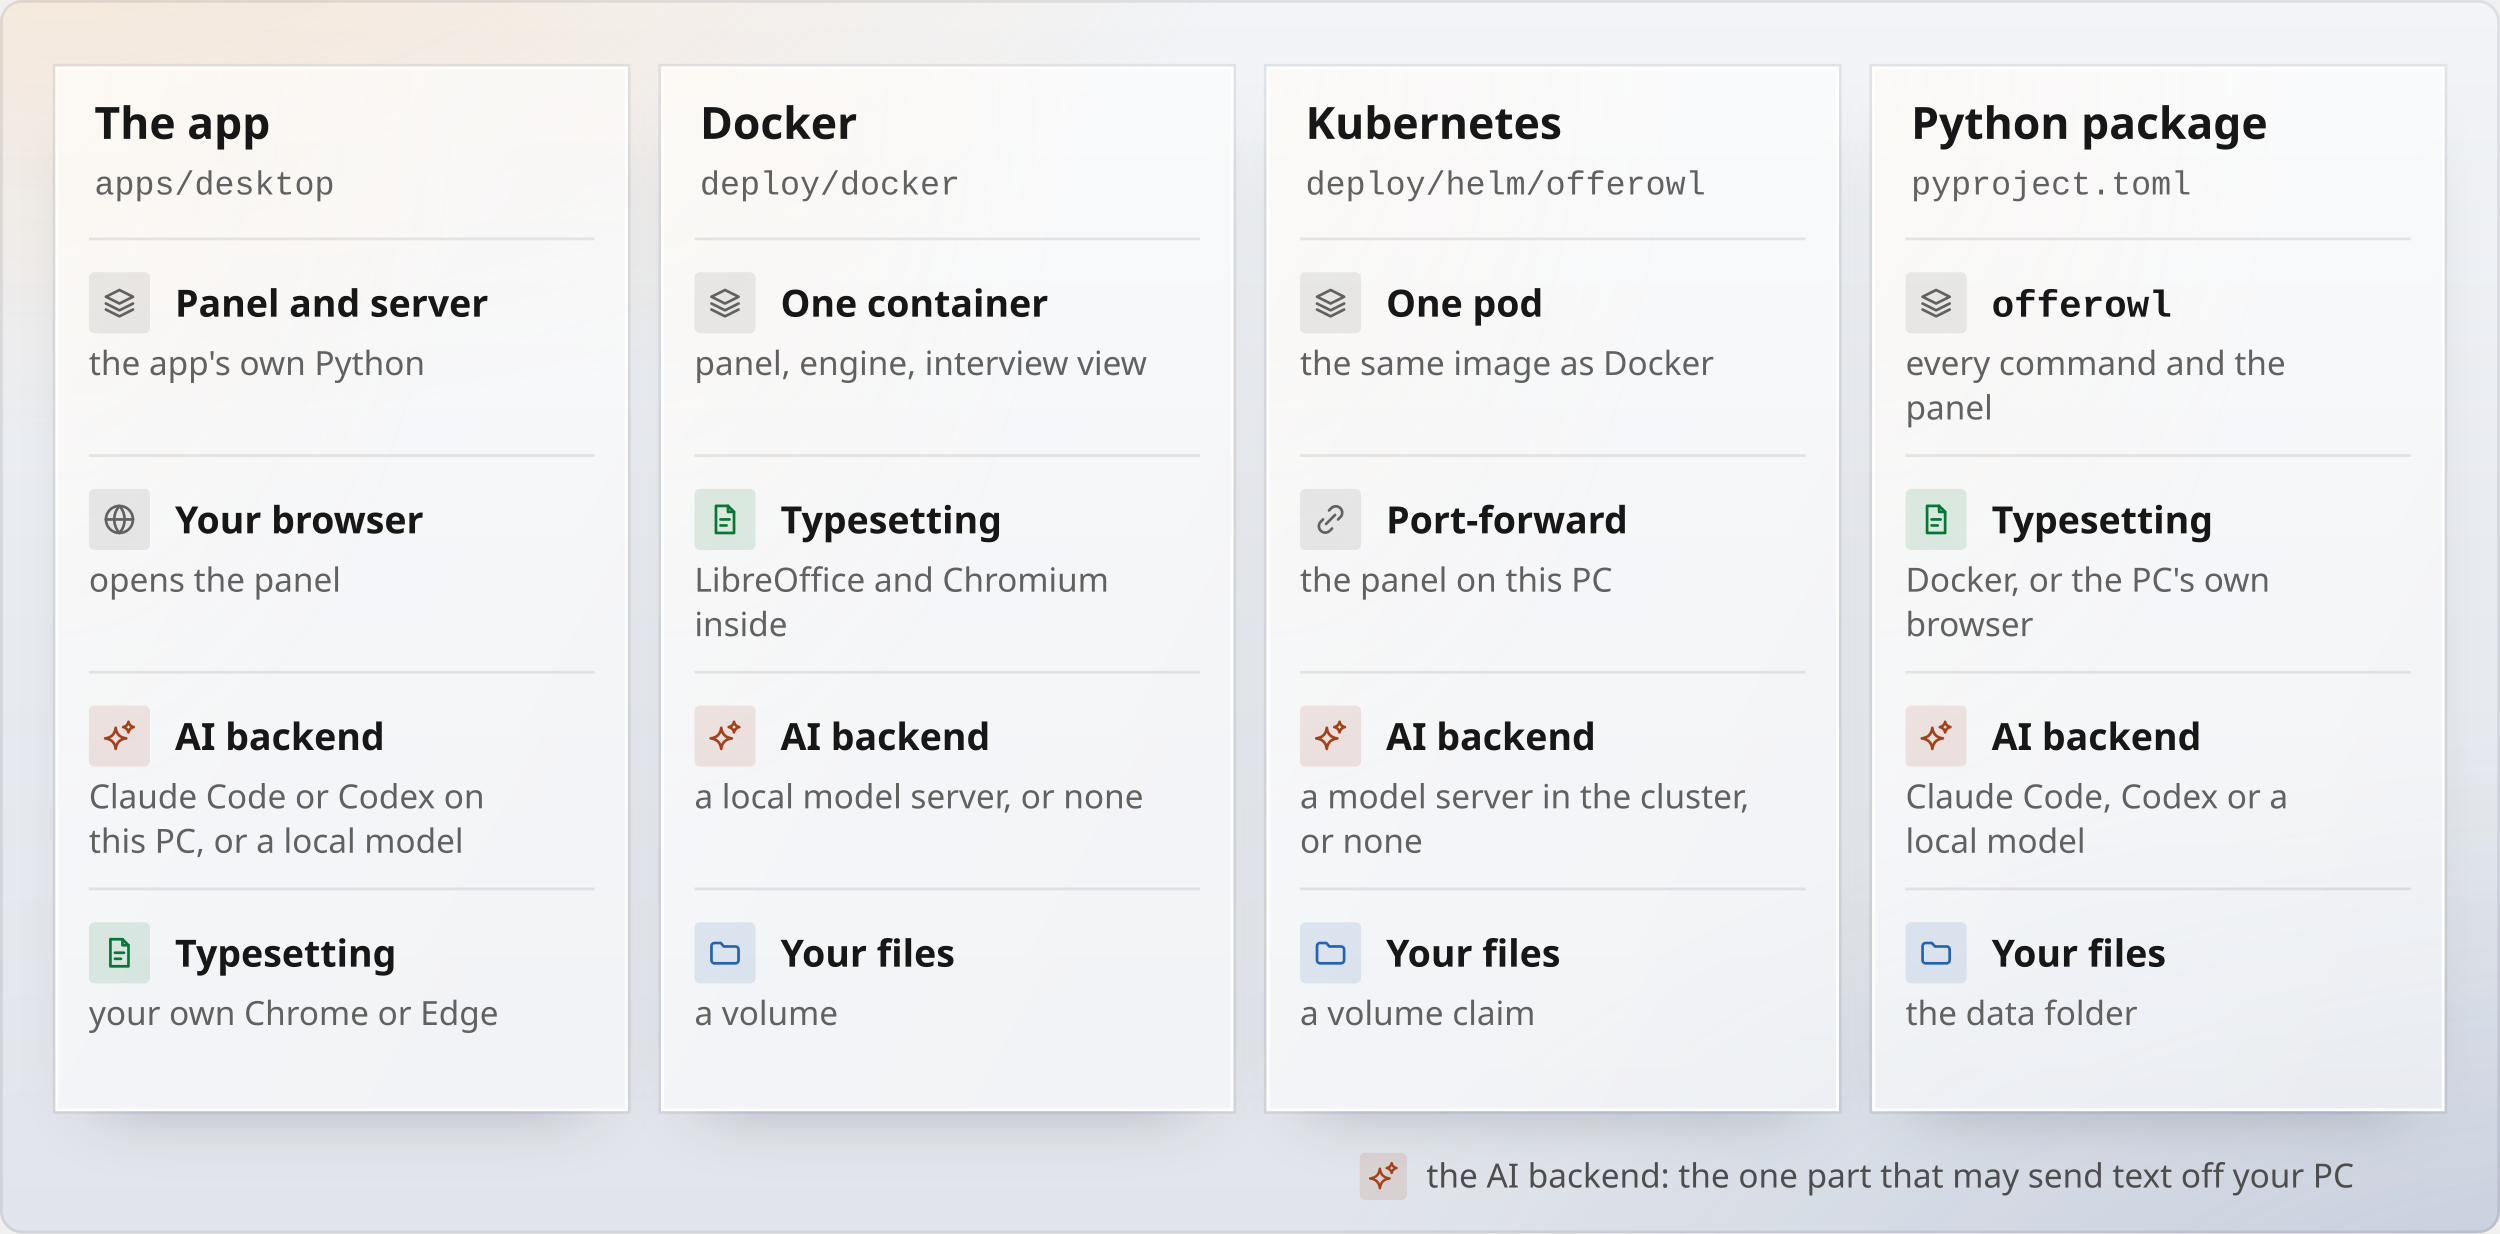
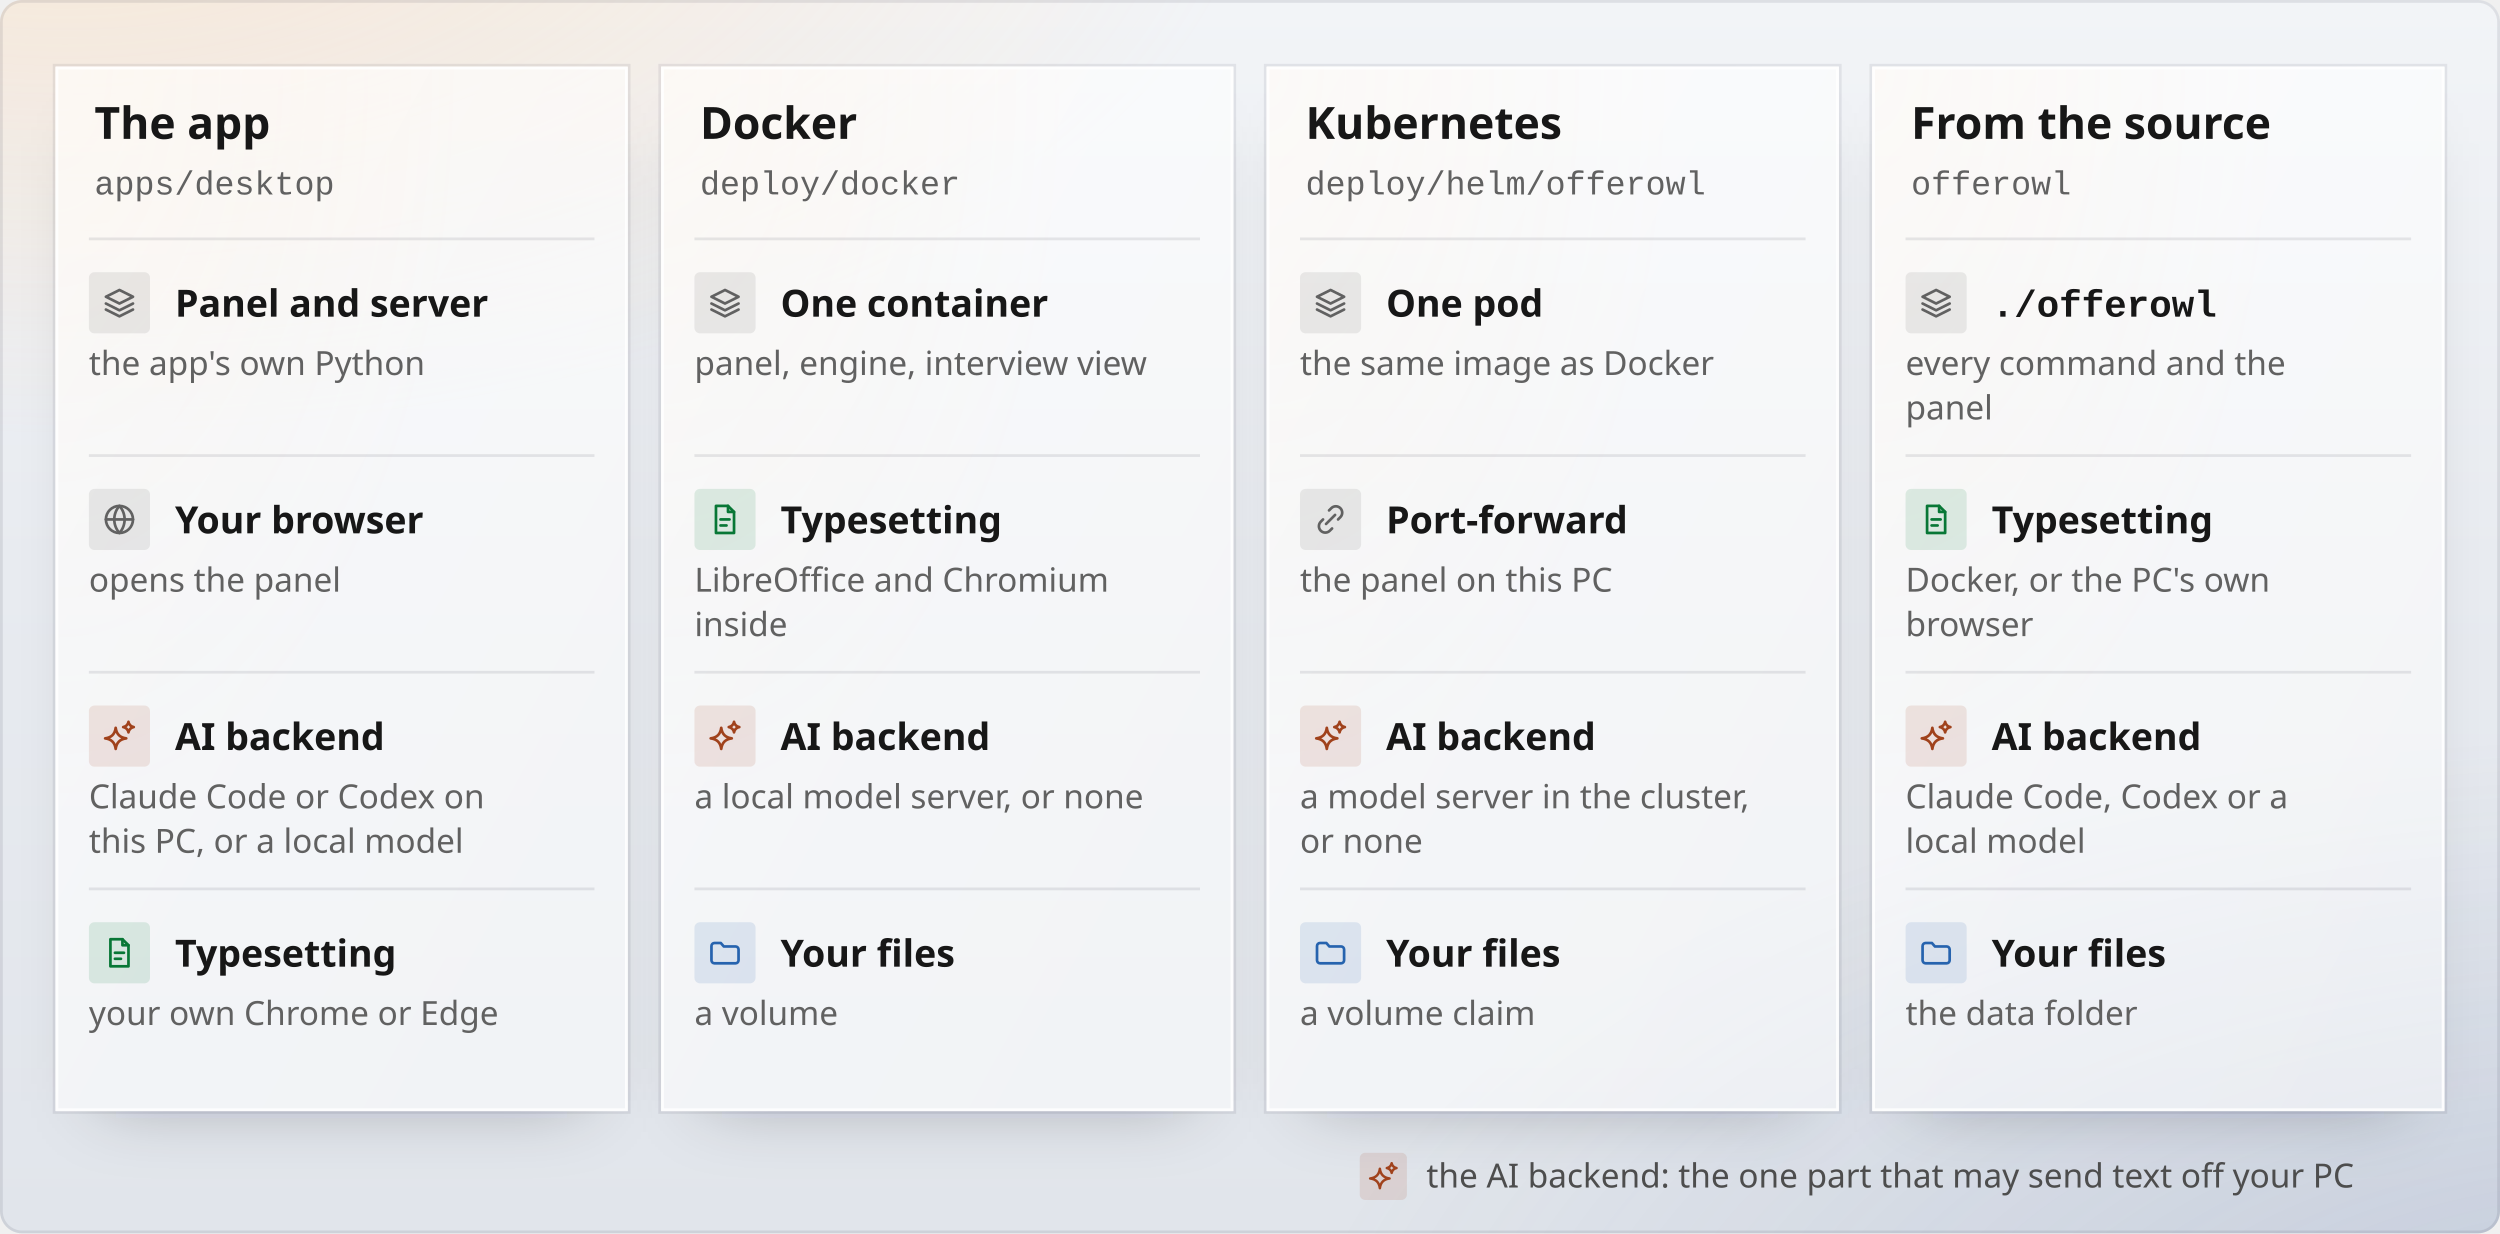
- <svg xmlns="http://www.w3.org/2000/svg" viewBox="0 0 900 444" width="900" height="444" font-family="Pretendard, -apple-system, BlinkMacSystemFont, 'Segoe UI', 'Noto Sans', Helvetica, Arial, sans-serif" role="img" aria-label="Four ways to run Offerowl. The app is one file that starts the panel and its server on your PC and typesets with the browser you already have. The container runs the panel, the engine, the interview view and the typesetting tools together, with a volume for your files. The Helm chart runs the same in one pod with a volume claim, reached by a port-forward. The Python package gives the offerowl command and the panel, and typesets with Docker or with the browser already on your PC">
+ <svg xmlns="http://www.w3.org/2000/svg" viewBox="0 0 900 444" width="900" height="444" font-family="Pretendard, -apple-system, BlinkMacSystemFont, 'Segoe UI', 'Noto Sans', Helvetica, Arial, sans-serif" role="img" aria-label="Four ways to run Offerowl. The app is one file that starts the panel and its server on your PC and typesets with the browser you already have. The container runs the panel, the engine, the interview view and the typesetting tools together, with a volume for your files. The Helm chart runs the same in one pod with a volume claim, reached by a port-forward. From the source, the launcher gives every command and the panel, and typesets with Docker or with the browser already on your PC">
  <defs>
    <linearGradient id="desk" x1="0" y1="0" x2="0" y2="1">
      <stop offset="0" stop-color="#f2f4f7" />
      <stop offset=".46" stop-color="#e8ebf0" />
      <stop offset="1" stop-color="#e1e5eb" />
    </linearGradient>
    <radialGradient id="lamp" cx=".03" cy="-.12" r=".74">
      <stop offset="0" stop-color="#ffc88a" stop-opacity="0.32" />
      <stop offset=".64" stop-color="#ffc88a" stop-opacity="0" />
    </radialGradient>
    <radialGradient id="shade" cx="1.06" cy="1.14" r=".88">
      <stop offset="0" stop-color="#425c94" stop-opacity="0.2" />
      <stop offset=".62" stop-color="#425c94" stop-opacity="0" />
    </radialGradient>
    <linearGradient id="sheen" x1="0" y1="0" x2="1" y2="1">
      <stop offset="0" stop-color="#ffffff" stop-opacity="0.5" />
      <stop offset=".55" stop-color="#ffffff" stop-opacity="0.08" />
      <stop offset="1" stop-color="#ffffff" stop-opacity="0" />
    </linearGradient>
    <radialGradient id="lampbox" cx="0" cy="0" r="1.3">
      <stop offset="0" stop-color="#ffbe6e" stop-opacity="0.075" />
      <stop offset=".55" stop-color="#ffbe6e" stop-opacity="0" />
    </radialGradient>
    <linearGradient id="rainbow" x1="0" y1="0" x2="1" y2=".18">
      <stop offset="0.000" stop-color="#ff4d6d" />
      <stop offset="0.143" stop-color="#ffb347" />
      <stop offset="0.286" stop-color="#f2e14c" />
      <stop offset="0.429" stop-color="#4cd97b" />
      <stop offset="0.571" stop-color="#4cc9f0" />
      <stop offset="0.714" stop-color="#7b61ff" />
      <stop offset="0.857" stop-color="#e84cf0" />
      <stop offset="1.000" stop-color="#ff4d6d" />
    </linearGradient>
    <filter id="soft" filterUnits="userSpaceOnUse" x="0" y="0" width="900" height="444">
      <feGaussianBlur stdDeviation="13" />
    </filter>
    <filter id="sheet" x="-20%" y="-20%" width="150%" height="170%">
      <feGaussianBlur in="SourceAlpha" stdDeviation="4" />
      <feOffset dx="3" dy="5" result="b" />
      <feFlood flood-color="#281e0f" flood-opacity="0.16" />
      <feComposite in2="b" operator="in" />
      <feMerge>
        <feMergeNode />
        <feMergeNode in="SourceGraphic" />
      </feMerge>
    </filter>
    <clipPath id="o1">
      <path clip-rule="evenodd" d="M-40,-40 H940 V484 H-40 Z M20.0,24.0 H226.0 V400.0 H20.0 Z" />
    </clipPath>
    <clipPath id="i1">
      <path d="M20.0,24.0 H226.0 V400.0 H20.0 Z" />
    </clipPath>
    <clipPath id="o2">
      <path clip-rule="evenodd" d="M-40,-40 H940 V484 H-40 Z M238.0,24.0 H444.0 V400.0 H238.0 Z" />
    </clipPath>
    <clipPath id="i2">
      <path d="M238.0,24.0 H444.0 V400.0 H238.0 Z" />
    </clipPath>
    <clipPath id="o3">
      <path clip-rule="evenodd" d="M-40,-40 H940 V484 H-40 Z M456.0,24.0 H662.0 V400.0 H456.0 Z" />
    </clipPath>
    <clipPath id="i3">
      <path d="M456.0,24.0 H662.0 V400.0 H456.0 Z" />
    </clipPath>
    <clipPath id="o4">
      <path clip-rule="evenodd" d="M-40,-40 H940 V484 H-40 Z M674.0,24.0 H880.0 V400.0 H674.0 Z" />
    </clipPath>
    <clipPath id="i4">
      <path d="M674.0,24.0 H880.0 V400.0 H674.0 Z" />
    </clipPath>
  </defs>
  <rect width="900" height="444" rx="8" fill="url(#desk)" />
  <rect width="900" height="444" rx="8" fill="url(#lamp)" />
  <rect width="900" height="444" rx="8" fill="url(#shade)" />
  <g clip-path="url(#o1)">
    <rect x="36.0" y="52.0" width="174.0" height="344.0" fill="#1e2434" fill-opacity="0.3" filter="url(#soft)" />
    <path d="M20.0,24.0 H226.0 V400.0 H20.0 Z" fill="none" stroke="#1e2434" stroke-opacity="0.08" stroke-width="2" />
  </g>
  <path d="M20.0,24.0 H226.0 V400.0 H20.0 Z" fill="#ffffff" fill-opacity="0.5" />
  <path d="M20.0,24.0 H226.0 V400.0 H20.0 Z" fill="url(#lampbox)" />
  <path d="M20.0,24.0 H226.0 V400.0 H20.0 Z" fill="url(#sheen)" />
  <path d="M20.0,24.0 H226.0 V400.0 H20.0 Z" fill="none" stroke="#ffffff" stroke-opacity="0.85" stroke-width="2" clip-path="url(#i1)" />
  <text x="34.0" y="50.0" font-size="16" font-weight="600" fill="#171717" data-box="34.0,214.0">The app</text>
  <text x="34.0" y="70.0" font-size="12" font-family="ui-monospace, SFMono-Regular, 'SF Mono', Menlo, Consolas, 'Liberation Mono', monospace" class="m" fill="#616161" data-box="34.0,214.0">apps/desktop</text>
  <path d="M32.0,86.0 H214.0" fill="none" stroke="#1e2434" stroke-opacity="0.1" stroke-width="1" />
  <rect x="32.0" y="98.0" width="22.0" height="22.0" rx="2" fill="#616161" fill-opacity="0.12" />
  <g transform="translate(36.5,102.5) scale(0.5417)" fill="none" stroke="#616161" stroke-width="1.8" stroke-linecap="round" stroke-linejoin="round">
    <path d="M12 3.5 21 8l-9 4.5L3 8z" />
    <path d="m3 12.5 9 4.5 9-4.5M3 16.5 12 21l9-4.5" />
  </g>
  <text x="63.0" y="114.0" font-size="13.5" font-weight="600" fill="#171717" data-box="63.0,214.0">Panel and server</text>
  <text x="32.0" y="135.0" font-size="12" fill="#616161" data-box="32.0,214.0">the app's own Python</text>
  <path d="M32.0,164.0 H214.0" fill="none" stroke="#1e2434" stroke-opacity="0.1" stroke-width="1" />
  <rect x="32.0" y="176.0" width="22.0" height="22.0" rx="2" fill="#616161" fill-opacity="0.12" />
  <g transform="translate(36.5,180.5) scale(0.5417)" fill="none" stroke="#616161" stroke-width="1.8" stroke-linecap="round" stroke-linejoin="round">
    <circle cx="12" cy="12" r="9" />
    <path d="M3 12h18M12 3a13.5 13.5 0 0 1 0 18M12 3a13.5 13.5 0 0 0 0 18" />
  </g>
  <text x="63.0" y="192.0" font-size="13.5" font-weight="600" fill="#171717" data-box="63.0,214.0">Your browser</text>
  <text x="32.0" y="213.0" font-size="12" fill="#616161" data-box="32.0,214.0">opens the panel</text>
  <path d="M32.0,242.0 H214.0" fill="none" stroke="#1e2434" stroke-opacity="0.1" stroke-width="1" />
  <rect x="32.0" y="254.0" width="22.0" height="22.0" rx="2" fill="#a0421c" fill-opacity="0.12" />
  <g transform="translate(36.5,258.5) scale(0.5417)" fill="none" stroke="#a0421c" stroke-width="1.8" stroke-linecap="round" stroke-linejoin="round">
    <path d="M9.5 6.5c.55 4.2 2.8 6.45 7 7c-4.2.55-6.45 2.8-7 7c-.55-4.2-2.8-6.45-7-7c4.2-.55 6.45-2.8 7-7z" />
    <path d="M18 2.5c.35 1.85 1.65 3.15 3.5 3.5c-1.85.35-3.15 1.65-3.5 3.5c-.35-1.85-1.65-3.15-3.5-3.5c1.85-.35 3.15-1.65 3.5-3.5z" />
  </g>
  <text x="63.0" y="270.0" font-size="13.5" font-weight="600" fill="#171717" data-box="63.0,214.0">AI backend</text>
  <text x="32.0" y="291.0" font-size="12" fill="#616161" data-box="32.0,214.0">Claude Code or Codex on</text>
  <text x="32.0" y="307.0" font-size="12" fill="#616161" data-box="32.0,214.0">this PC, or a local model</text>
  <path d="M32.0,320.0 H214.0" fill="none" stroke="#1e2434" stroke-opacity="0.1" stroke-width="1" />
  <rect x="32.0" y="332.0" width="22.0" height="22.0" rx="2" fill="#087736" fill-opacity="0.12" />
  <g transform="translate(36.5,336.5) scale(0.5417)" fill="none" stroke="#087736" stroke-width="1.8" stroke-linecap="round" stroke-linejoin="round">
    <path d="M6 3h8l4 4v14H6z" />
    <path d="M14 3v4h4M9 12h6M9 16h4" />
  </g>
  <text x="63.0" y="348.0" font-size="13.5" font-weight="600" fill="#171717" data-box="63.0,214.0">Typesetting</text>
  <text x="32.0" y="369.0" font-size="12" fill="#616161" data-box="32.0,214.0">your own Chrome or Edge</text>
  <g clip-path="url(#o2)">
    <rect x="254.0" y="52.0" width="174.0" height="344.0" fill="#1e2434" fill-opacity="0.3" filter="url(#soft)" />
    <path d="M238.0,24.0 H444.0 V400.0 H238.0 Z" fill="none" stroke="#1e2434" stroke-opacity="0.08" stroke-width="2" />
  </g>
  <path d="M238.0,24.0 H444.0 V400.0 H238.0 Z" fill="#ffffff" fill-opacity="0.5" />
  <path d="M238.0,24.0 H444.0 V400.0 H238.0 Z" fill="url(#lampbox)" />
  <path d="M238.0,24.0 H444.0 V400.0 H238.0 Z" fill="url(#sheen)" />
  <path d="M238.0,24.0 H444.0 V400.0 H238.0 Z" fill="none" stroke="#ffffff" stroke-opacity="0.85" stroke-width="2" clip-path="url(#i2)" />
  <text x="252.0" y="50.0" font-size="16" font-weight="600" fill="#171717" data-box="252.0,432.0">Docker</text>
  <text x="252.0" y="70.0" font-size="12" font-family="ui-monospace, SFMono-Regular, 'SF Mono', Menlo, Consolas, 'Liberation Mono', monospace" class="m" fill="#616161" data-box="252.0,432.0">deploy/docker</text>
  <path d="M250.0,86.0 H432.0" fill="none" stroke="#1e2434" stroke-opacity="0.1" stroke-width="1" />
  <rect x="250.0" y="98.0" width="22.0" height="22.0" rx="2" fill="#616161" fill-opacity="0.12" />
  <g transform="translate(254.5,102.5) scale(0.5417)" fill="none" stroke="#616161" stroke-width="1.8" stroke-linecap="round" stroke-linejoin="round">
    <path d="M12 3.5 21 8l-9 4.5L3 8z" />
    <path d="m3 12.5 9 4.5 9-4.5M3 16.5 12 21l9-4.5" />
  </g>
  <text x="281.0" y="114.0" font-size="13.5" font-weight="600" fill="#171717" data-box="281.0,432.0">One container</text>
  <text x="250.0" y="135.0" font-size="12" fill="#616161" data-box="250.0,432.0">panel, engine, interview view</text>
  <path d="M250.0,164.0 H432.0" fill="none" stroke="#1e2434" stroke-opacity="0.1" stroke-width="1" />
  <rect x="250.0" y="176.0" width="22.0" height="22.0" rx="2" fill="#087736" fill-opacity="0.12" />
  <g transform="translate(254.5,180.5) scale(0.5417)" fill="none" stroke="#087736" stroke-width="1.8" stroke-linecap="round" stroke-linejoin="round">
    <path d="M6 3h8l4 4v14H6z" />
    <path d="M14 3v4h4M9 12h6M9 16h4" />
  </g>
  <text x="281.0" y="192.0" font-size="13.5" font-weight="600" fill="#171717" data-box="281.0,432.0">Typesetting</text>
  <text x="250.0" y="213.0" font-size="12" fill="#616161" data-box="250.0,432.0">LibreOffice and Chromium</text>
  <text x="250.0" y="229.0" font-size="12" fill="#616161" data-box="250.0,432.0">inside</text>
  <path d="M250.0,242.0 H432.0" fill="none" stroke="#1e2434" stroke-opacity="0.1" stroke-width="1" />
  <rect x="250.0" y="254.0" width="22.0" height="22.0" rx="2" fill="#a0421c" fill-opacity="0.12" />
  <g transform="translate(254.5,258.5) scale(0.5417)" fill="none" stroke="#a0421c" stroke-width="1.8" stroke-linecap="round" stroke-linejoin="round">
    <path d="M9.5 6.5c.55 4.2 2.8 6.45 7 7c-4.2.55-6.45 2.8-7 7c-.55-4.2-2.8-6.45-7-7c4.2-.55 6.45-2.8 7-7z" />
    <path d="M18 2.5c.35 1.85 1.65 3.15 3.5 3.5c-1.85.35-3.15 1.65-3.5 3.5c-.35-1.85-1.65-3.15-3.5-3.5c1.85-.35 3.15-1.65 3.5-3.5z" />
  </g>
  <text x="281.0" y="270.0" font-size="13.5" font-weight="600" fill="#171717" data-box="281.0,432.0">AI backend</text>
  <text x="250.0" y="291.0" font-size="12" fill="#616161" data-box="250.0,432.0">a local model server, or none</text>
  <path d="M250.0,320.0 H432.0" fill="none" stroke="#1e2434" stroke-opacity="0.1" stroke-width="1" />
  <rect x="250.0" y="332.0" width="22.0" height="22.0" rx="2" fill="#2663ae" fill-opacity="0.12" />
  <g transform="translate(254.5,336.5) scale(0.5417)" fill="none" stroke="#2663ae" stroke-width="1.8" stroke-linecap="round" stroke-linejoin="round">
    <path d="M3 7.5A2 2 0 0 1 5 5.5h4.2l2 2.3H19a2 2 0 0 1 2 2V17a2 2 0 0 1-2 2H5a2 2 0 0 1-2-2z" />
  </g>
  <text x="281.0" y="348.0" font-size="13.5" font-weight="600" fill="#171717" data-box="281.0,432.0">Your files</text>
  <text x="250.0" y="369.0" font-size="12" fill="#616161" data-box="250.0,432.0">a volume</text>
  <g clip-path="url(#o3)">
    <rect x="472.0" y="52.0" width="174.0" height="344.0" fill="#1e2434" fill-opacity="0.3" filter="url(#soft)" />
    <path d="M456.0,24.0 H662.0 V400.0 H456.0 Z" fill="none" stroke="#1e2434" stroke-opacity="0.08" stroke-width="2" />
  </g>
  <path d="M456.0,24.0 H662.0 V400.0 H456.0 Z" fill="#ffffff" fill-opacity="0.5" />
  <path d="M456.0,24.0 H662.0 V400.0 H456.0 Z" fill="url(#lampbox)" />
  <path d="M456.0,24.0 H662.0 V400.0 H456.0 Z" fill="url(#sheen)" />
  <path d="M456.0,24.0 H662.0 V400.0 H456.0 Z" fill="none" stroke="#ffffff" stroke-opacity="0.85" stroke-width="2" clip-path="url(#i3)" />
  <text x="470.0" y="50.0" font-size="16" font-weight="600" fill="#171717" data-box="470.0,650.0">Kubernetes</text>
  <text x="470.0" y="70.0" font-size="12" font-family="ui-monospace, SFMono-Regular, 'SF Mono', Menlo, Consolas, 'Liberation Mono', monospace" class="m" fill="#616161" data-box="470.0,650.0">deploy/helm/offerowl</text>
  <path d="M468.0,86.0 H650.0" fill="none" stroke="#1e2434" stroke-opacity="0.1" stroke-width="1" />
  <rect x="468.0" y="98.0" width="22.0" height="22.0" rx="2" fill="#616161" fill-opacity="0.12" />
  <g transform="translate(472.5,102.5) scale(0.5417)" fill="none" stroke="#616161" stroke-width="1.8" stroke-linecap="round" stroke-linejoin="round">
    <path d="M12 3.5 21 8l-9 4.5L3 8z" />
    <path d="m3 12.5 9 4.5 9-4.5M3 16.5 12 21l9-4.5" />
  </g>
  <text x="499.0" y="114.0" font-size="13.5" font-weight="600" fill="#171717" data-box="499.0,650.0">One pod</text>
  <text x="468.0" y="135.0" font-size="12" fill="#616161" data-box="468.0,650.0">the same image as Docker</text>
  <path d="M468.0,164.0 H650.0" fill="none" stroke="#1e2434" stroke-opacity="0.1" stroke-width="1" />
  <rect x="468.0" y="176.0" width="22.0" height="22.0" rx="2" fill="#616161" fill-opacity="0.12" />
  <g transform="translate(472.5,180.5) scale(0.5417)" fill="none" stroke="#616161" stroke-width="1.8" stroke-linecap="round" stroke-linejoin="round">
    <path d="M9 15l6-6" />
    <path d="M11 6l1.5-1.5a4.2 4.2 0 0 1 6 6L17 12" />
    <path d="M13 18l-1.5 1.5a4.2 4.2 0 0 1-6-6L7 12" />
  </g>
  <text x="499.0" y="192.0" font-size="13.5" font-weight="600" fill="#171717" data-box="499.0,650.0">Port-forward</text>
  <text x="468.0" y="213.0" font-size="12" fill="#616161" data-box="468.0,650.0">the panel on this PC</text>
  <path d="M468.0,242.0 H650.0" fill="none" stroke="#1e2434" stroke-opacity="0.1" stroke-width="1" />
  <rect x="468.0" y="254.0" width="22.0" height="22.0" rx="2" fill="#a0421c" fill-opacity="0.12" />
  <g transform="translate(472.5,258.5) scale(0.5417)" fill="none" stroke="#a0421c" stroke-width="1.8" stroke-linecap="round" stroke-linejoin="round">
    <path d="M9.5 6.5c.55 4.2 2.8 6.45 7 7c-4.2.55-6.45 2.8-7 7c-.55-4.2-2.8-6.45-7-7c4.2-.55 6.45-2.8 7-7z" />
    <path d="M18 2.5c.35 1.85 1.65 3.15 3.5 3.5c-1.85.35-3.15 1.65-3.5 3.5c-.35-1.85-1.65-3.15-3.5-3.5c1.85-.35 3.15-1.65 3.5-3.5z" />
  </g>
  <text x="499.0" y="270.0" font-size="13.5" font-weight="600" fill="#171717" data-box="499.0,650.0">AI backend</text>
  <text x="468.0" y="291.0" font-size="12" fill="#616161" data-box="468.0,650.0">a model server in the cluster,</text>
  <text x="468.0" y="307.0" font-size="12" fill="#616161" data-box="468.0,650.0">or none</text>
  <path d="M468.0,320.0 H650.0" fill="none" stroke="#1e2434" stroke-opacity="0.1" stroke-width="1" />
  <rect x="468.0" y="332.0" width="22.0" height="22.0" rx="2" fill="#2663ae" fill-opacity="0.12" />
  <g transform="translate(472.5,336.5) scale(0.5417)" fill="none" stroke="#2663ae" stroke-width="1.8" stroke-linecap="round" stroke-linejoin="round">
    <path d="M3 7.5A2 2 0 0 1 5 5.5h4.2l2 2.3H19a2 2 0 0 1 2 2V17a2 2 0 0 1-2 2H5a2 2 0 0 1-2-2z" />
  </g>
  <text x="499.0" y="348.0" font-size="13.5" font-weight="600" fill="#171717" data-box="499.0,650.0">Your files</text>
  <text x="468.0" y="369.0" font-size="12" fill="#616161" data-box="468.0,650.0">a volume claim</text>
  <g clip-path="url(#o4)">
    <rect x="690.0" y="52.0" width="174.0" height="344.0" fill="#1e2434" fill-opacity="0.3" filter="url(#soft)" />
    <path d="M674.0,24.0 H880.0 V400.0 H674.0 Z" fill="none" stroke="#1e2434" stroke-opacity="0.08" stroke-width="2" />
  </g>
  <path d="M674.0,24.0 H880.0 V400.0 H674.0 Z" fill="#ffffff" fill-opacity="0.5" />
  <path d="M674.0,24.0 H880.0 V400.0 H674.0 Z" fill="url(#lampbox)" />
  <path d="M674.0,24.0 H880.0 V400.0 H674.0 Z" fill="url(#sheen)" />
  <path d="M674.0,24.0 H880.0 V400.0 H674.0 Z" fill="none" stroke="#ffffff" stroke-opacity="0.85" stroke-width="2" clip-path="url(#i4)" />
-   <text x="688.0" y="50.0" font-size="16" font-weight="600" fill="#171717" data-box="688.0,868.0">Python package</text>
-   <text x="688.0" y="70.0" font-size="12" font-family="ui-monospace, SFMono-Regular, 'SF Mono', Menlo, Consolas, 'Liberation Mono', monospace" class="m" fill="#616161" data-box="688.0,868.0">pyproject.toml</text>
+   <text x="688.0" y="50.0" font-size="16" font-weight="600" fill="#171717" data-box="688.0,868.0">From the source</text>
+   <text x="688.0" y="70.0" font-size="12" font-family="ui-monospace, SFMono-Regular, 'SF Mono', Menlo, Consolas, 'Liberation Mono', monospace" class="m" fill="#616161" data-box="688.0,868.0">offerowl</text>
  <path d="M686.0,86.0 H868.0" fill="none" stroke="#1e2434" stroke-opacity="0.1" stroke-width="1" />
  <rect x="686.0" y="98.0" width="22.0" height="22.0" rx="2" fill="#616161" fill-opacity="0.12" />
  <g transform="translate(690.5,102.5) scale(0.5417)" fill="none" stroke="#616161" stroke-width="1.8" stroke-linecap="round" stroke-linejoin="round">
    <path d="M12 3.5 21 8l-9 4.5L3 8z" />
    <path d="m3 12.5 9 4.5 9-4.5M3 16.5 12 21l9-4.5" />
  </g>
-   <text x="717.0" y="114.0" font-size="13.5" font-weight="600" font-family="ui-monospace, SFMono-Regular, 'SF Mono', Menlo, Consolas, 'Liberation Mono', monospace" class="m" fill="#171717" data-box="717.0,868.0">offerowl</text>
+   <text x="717.0" y="114.0" font-size="13.5" font-weight="600" font-family="ui-monospace, SFMono-Regular, 'SF Mono', Menlo, Consolas, 'Liberation Mono', monospace" class="m" fill="#171717" data-box="717.0,868.0">./offerowl</text>
  <text x="686.0" y="135.0" font-size="12" fill="#616161" data-box="686.0,868.0">every command and the</text>
  <text x="686.0" y="151.0" font-size="12" fill="#616161" data-box="686.0,868.0">panel</text>
  <path d="M686.0,164.0 H868.0" fill="none" stroke="#1e2434" stroke-opacity="0.1" stroke-width="1" />
  <rect x="686.0" y="176.0" width="22.0" height="22.0" rx="2" fill="#087736" fill-opacity="0.12" />
  <g transform="translate(690.5,180.5) scale(0.5417)" fill="none" stroke="#087736" stroke-width="1.8" stroke-linecap="round" stroke-linejoin="round">
    <path d="M6 3h8l4 4v14H6z" />
    <path d="M14 3v4h4M9 12h6M9 16h4" />
  </g>
  <text x="717.0" y="192.0" font-size="13.5" font-weight="600" fill="#171717" data-box="717.0,868.0">Typesetting</text>
  <text x="686.0" y="213.0" font-size="12" fill="#616161" data-box="686.0,868.0">Docker, or the PC's own</text>
  <text x="686.0" y="229.0" font-size="12" fill="#616161" data-box="686.0,868.0">browser</text>
  <path d="M686.0,242.0 H868.0" fill="none" stroke="#1e2434" stroke-opacity="0.1" stroke-width="1" />
  <rect x="686.0" y="254.0" width="22.0" height="22.0" rx="2" fill="#a0421c" fill-opacity="0.12" />
  <g transform="translate(690.5,258.5) scale(0.5417)" fill="none" stroke="#a0421c" stroke-width="1.8" stroke-linecap="round" stroke-linejoin="round">
    <path d="M9.5 6.5c.55 4.2 2.8 6.45 7 7c-4.2.55-6.45 2.8-7 7c-.55-4.2-2.8-6.45-7-7c4.2-.55 6.45-2.8 7-7z" />
    <path d="M18 2.5c.35 1.85 1.65 3.15 3.5 3.5c-1.85.35-3.15 1.65-3.5 3.5c-.35-1.85-1.65-3.15-3.5-3.5c1.85-.35 3.15-1.65 3.5-3.5z" />
  </g>
  <text x="717.0" y="270.0" font-size="13.5" font-weight="600" fill="#171717" data-box="717.0,868.0">AI backend</text>
  <text x="686.0" y="291.0" font-size="12" fill="#616161" data-box="686.0,868.0">Claude Code, Codex or a</text>
  <text x="686.0" y="307.0" font-size="12" fill="#616161" data-box="686.0,868.0">local model</text>
  <path d="M686.0,320.0 H868.0" fill="none" stroke="#1e2434" stroke-opacity="0.1" stroke-width="1" />
  <rect x="686.0" y="332.0" width="22.0" height="22.0" rx="2" fill="#2663ae" fill-opacity="0.12" />
  <g transform="translate(690.5,336.5) scale(0.5417)" fill="none" stroke="#2663ae" stroke-width="1.8" stroke-linecap="round" stroke-linejoin="round">
    <path d="M3 7.5A2 2 0 0 1 5 5.5h4.2l2 2.3H19a2 2 0 0 1 2 2V17a2 2 0 0 1-2 2H5a2 2 0 0 1-2-2z" />
  </g>
  <text x="717.0" y="348.0" font-size="13.5" font-weight="600" fill="#171717" data-box="717.0,868.0">Your files</text>
  <text x="686.0" y="369.0" font-size="12" fill="#616161" data-box="686.0,868.0">the data folder</text>
  <rect x="489.5" y="415.0" width="17.0" height="17.0" rx="2" fill="#a0421c" fill-opacity="0.12" />
  <g transform="translate(492.0,417.5) scale(0.5)" fill="none" stroke="#a0421c" stroke-width="1.8" stroke-linecap="round" stroke-linejoin="round">
    <path d="M9.5 6.5c.55 4.2 2.8 6.45 7 7c-4.2.55-6.45 2.8-7 7c-.55-4.2-2.8-6.45-7-7c4.2-.55 6.45-2.8 7-7z" />
    <path d="M18 2.5c.35 1.85 1.65 3.15 3.5 3.5c-1.85.35-3.15 1.65-3.5 3.5c-.35-1.85-1.65-3.15-3.5-3.5c1.85-.35 3.15-1.65 3.5-3.5z" />
  </g>
  <text x="513.5" y="427.5" font-size="12" fill="#4d4d4d" data-box="513.5,880.0">the AI backend: the one part that may send text off your PC</text>
  <rect x=".5" y=".5" width="899" height="443" rx="7.5" fill="none" stroke="#1e2434" stroke-opacity="0.1" stroke-width="1" />
</svg>
